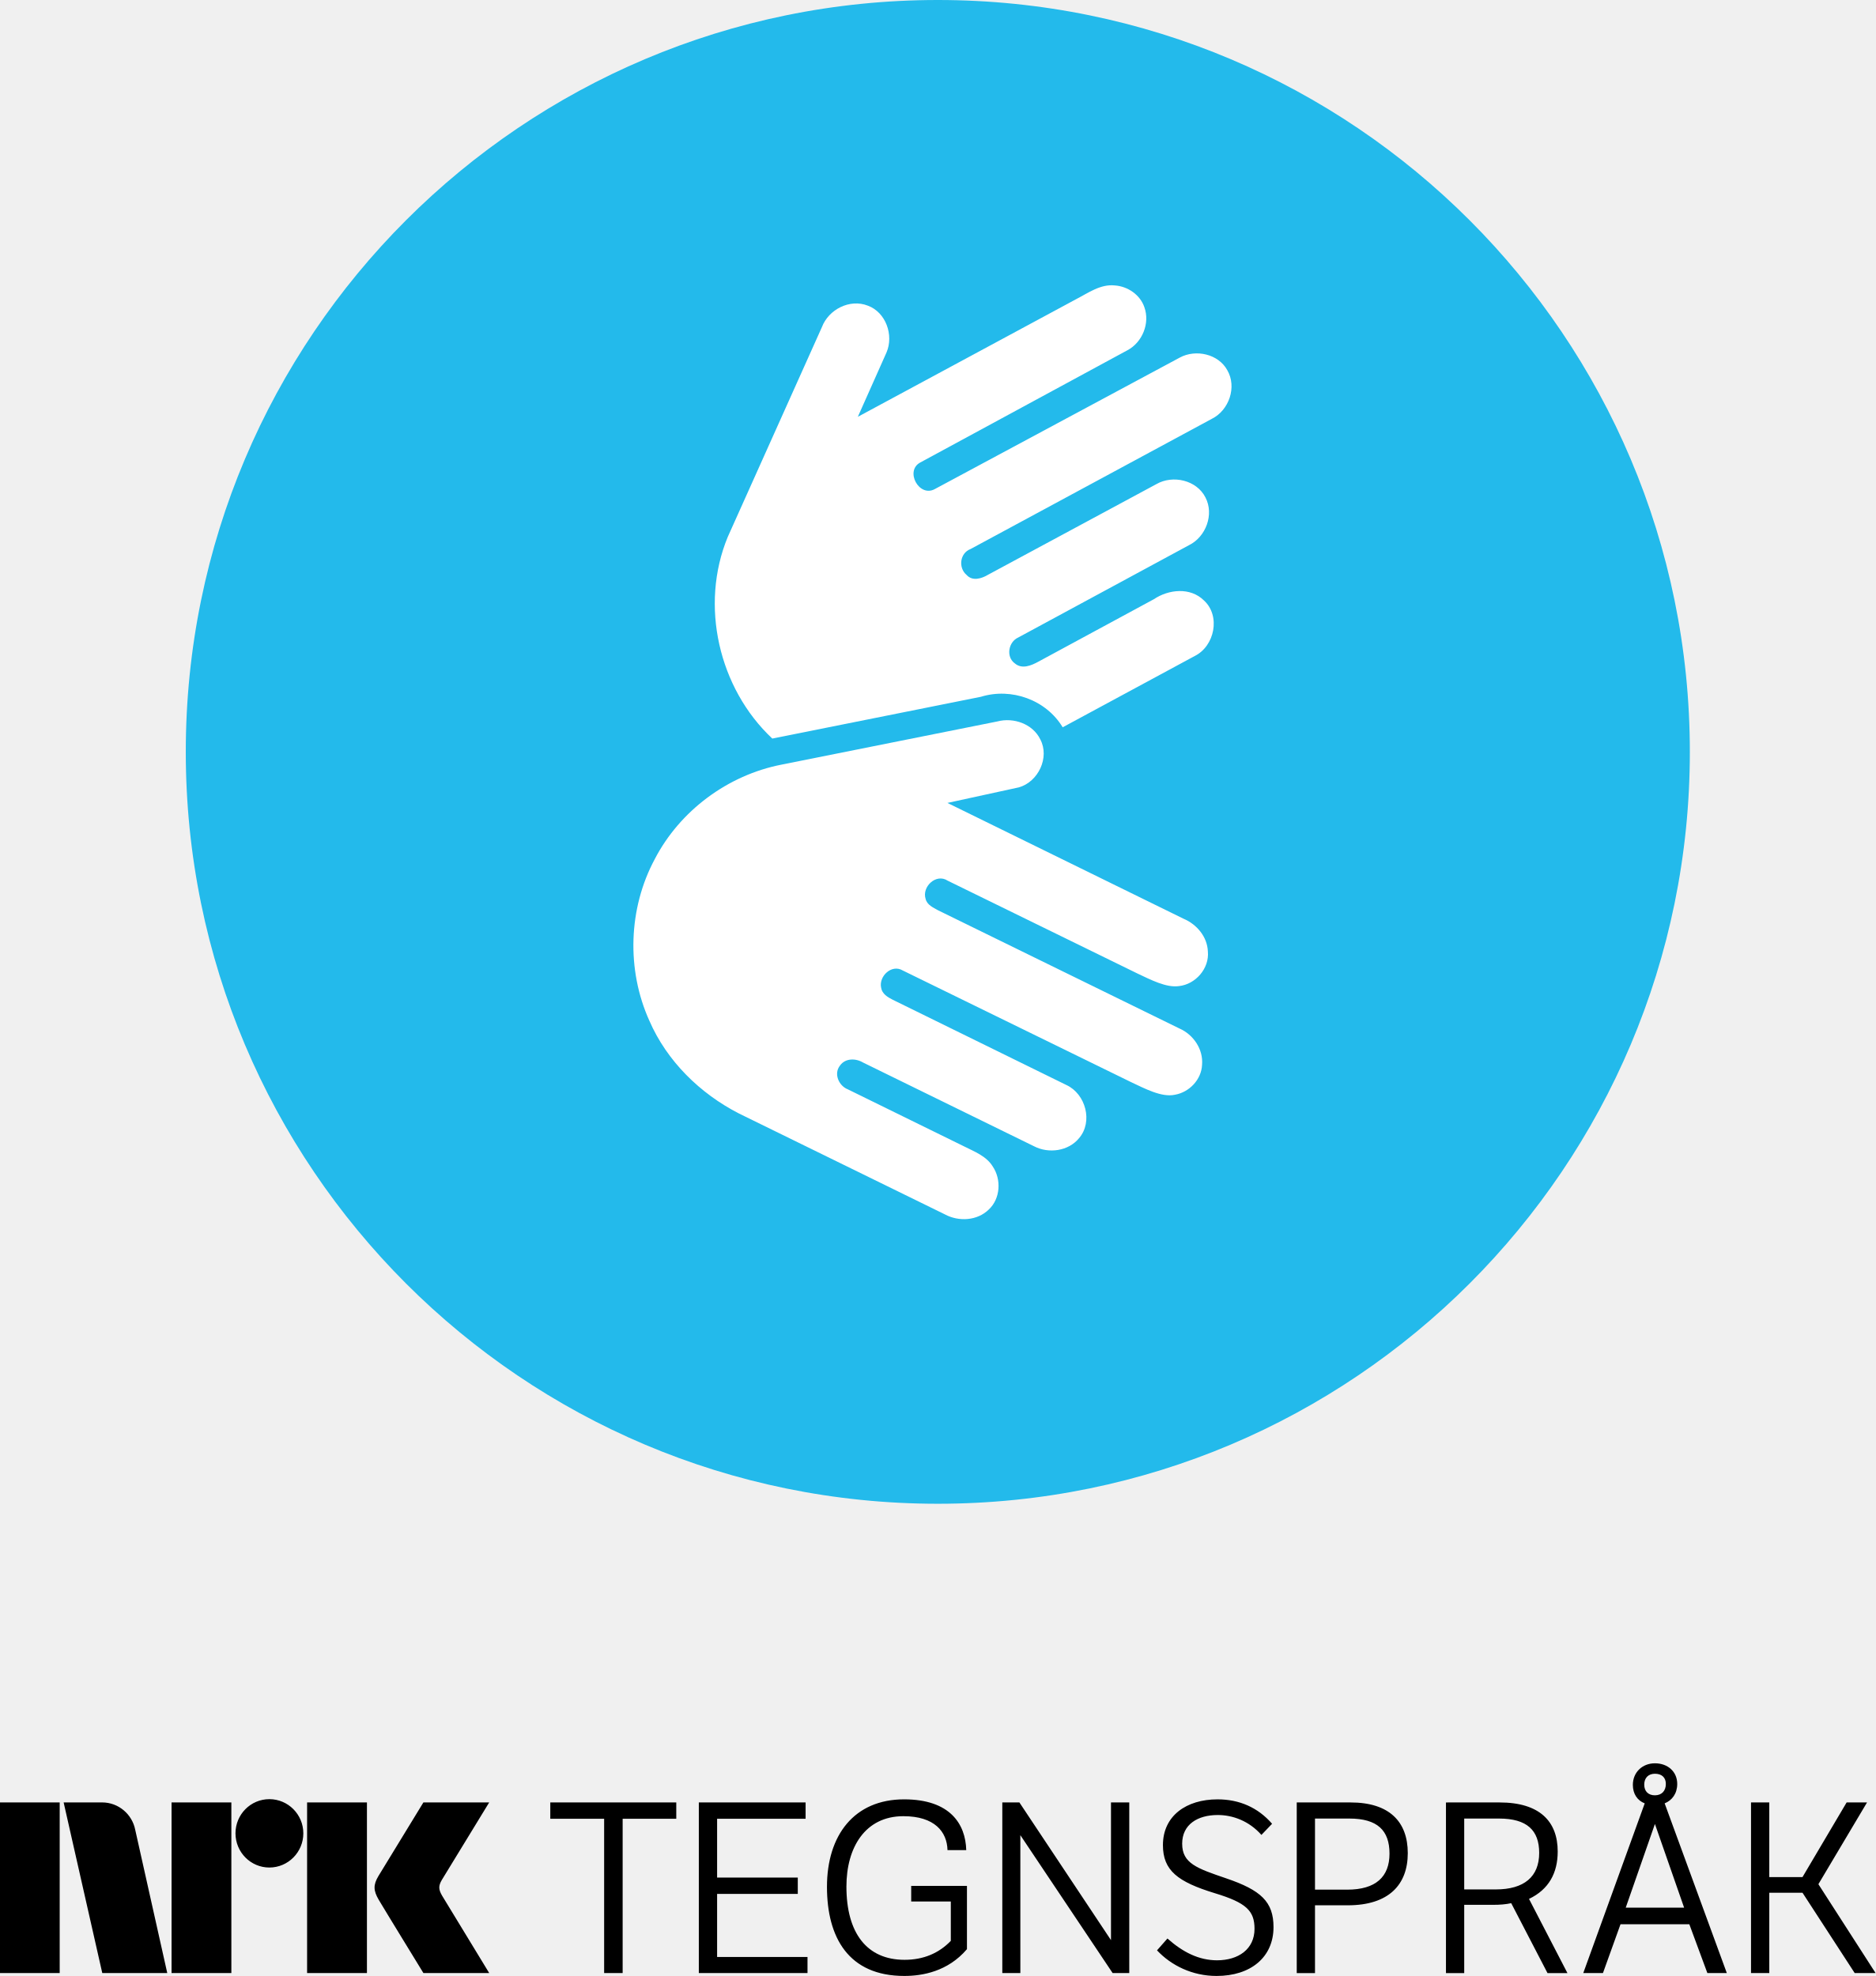
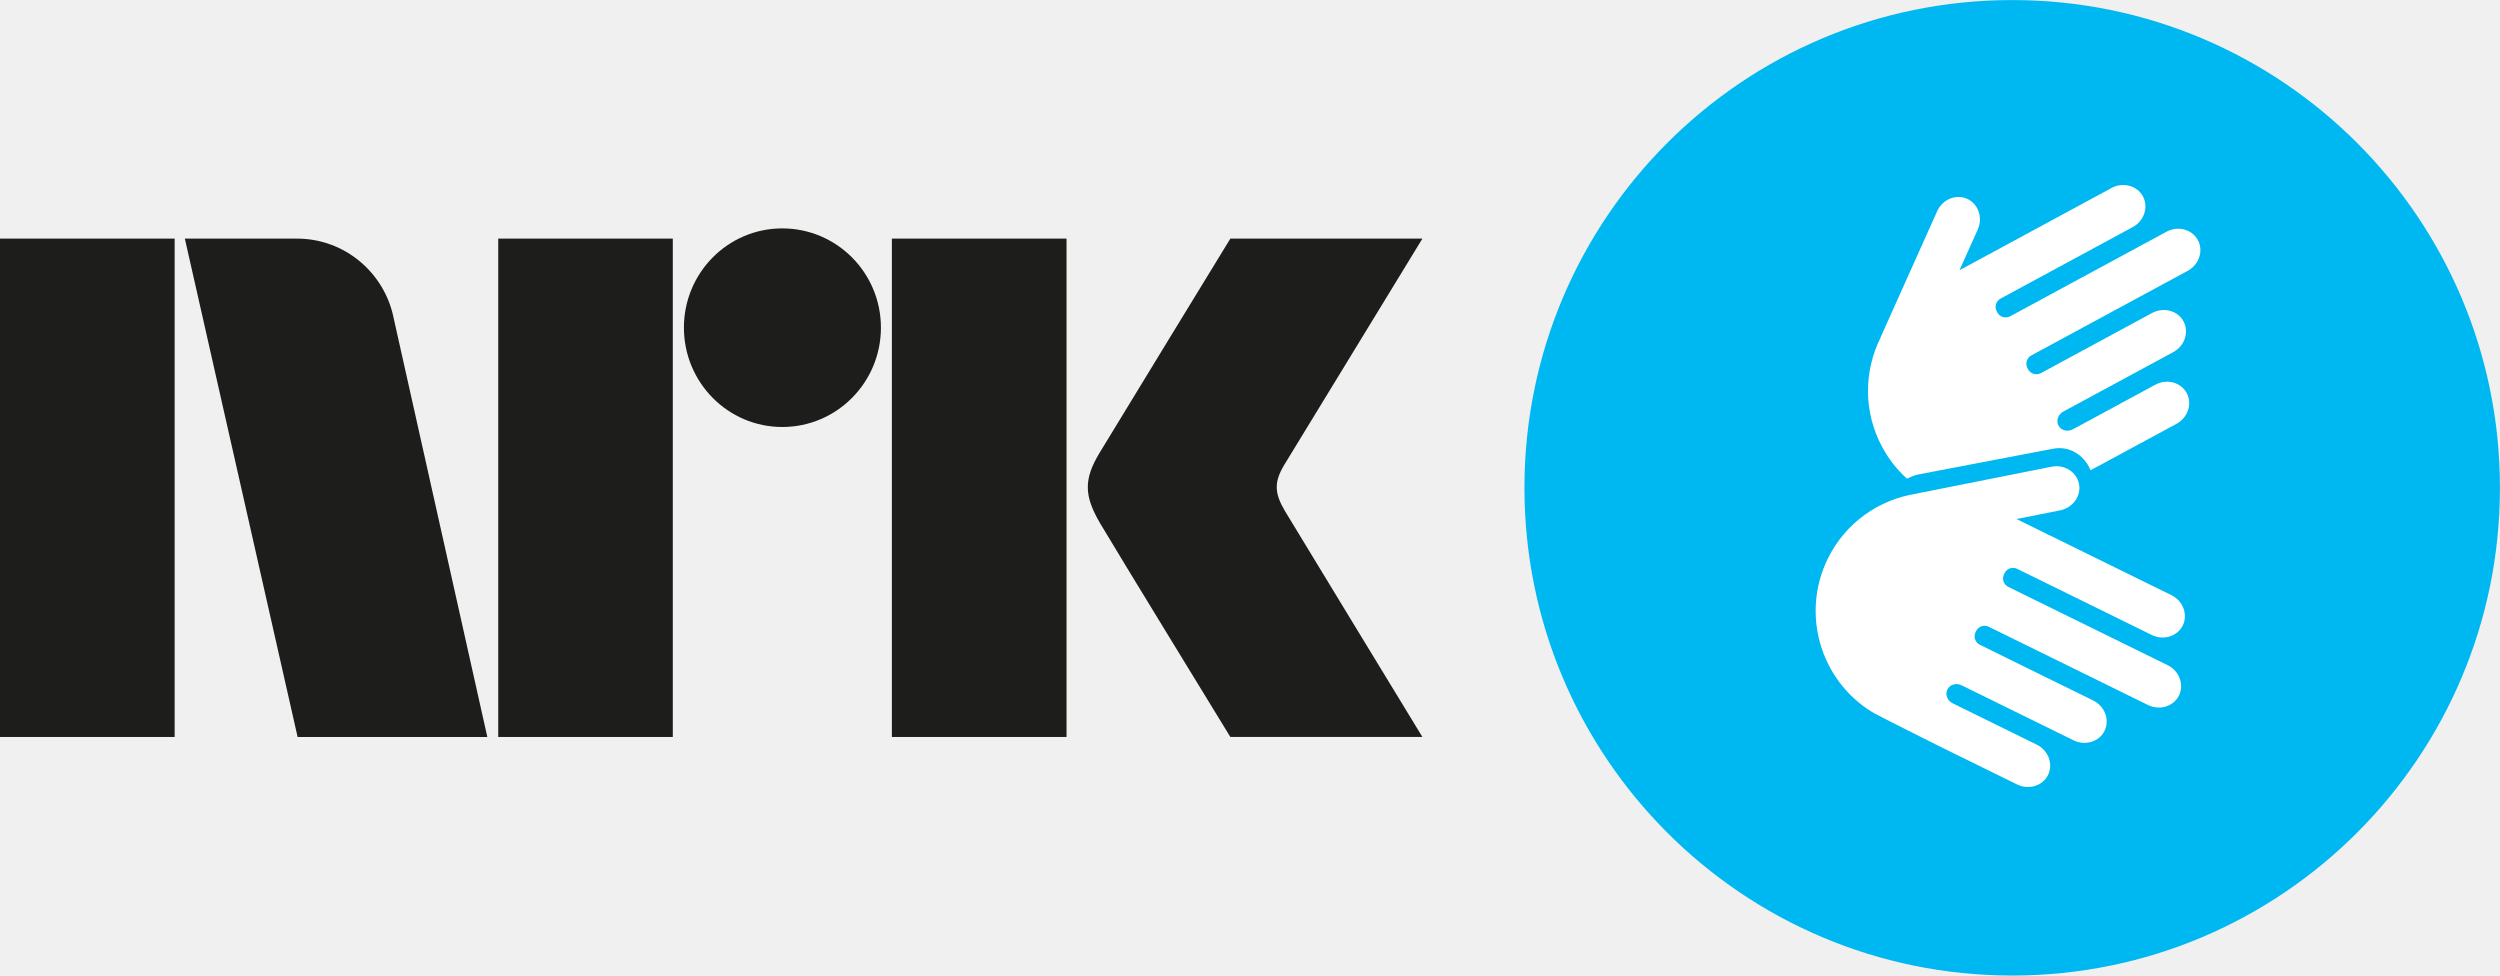
- <svg xmlns="http://www.w3.org/2000/svg" width="314.25pt" height="331.14pt" version="1.1" viewBox="0 0 314.25 331.14">
-   <g transform="matrix(.67706 0 0 .67706 -250.74 0)">
-     <path d="m788.51 186.1a186.1 186.1 0 0 1-186.1 186.1 186.1 186.1 0 0 1-186.1-186.1 186.1 186.1 0 0 1 186.1-186.1 186.1 186.1 0 0 1 186.1 186.1z" fill="#23baeb" style="paint-order:stroke fill markers" />
-     <g transform="translate(302.18,-32.416)" fill="#fff">
-       <path d="m334.45 106.47c3-1.54 6.03-3.79 9.6-3.4 3.18 0.22 6.24 2.3 7.29 5.37 1.44 3.97-0.49 8.72-4.21 10.68l-51.21 27.75c-3.94 2.06-0.32 8.76 3.58 6.59l60.63-32.55c3.94-2.12 9.54-0.89 11.74 3.14 2.42 4.16 0.42 9.91-3.81 12.02l-59.73 32.24c-2.66 1-3.08 4.65-0.97 6.42 1.45 1.61 3.72 0.9 5.31-0.06l41.67-22.44c4.05-2.32 9.94-0.99 12.11 3.29 2.22 4.23 0.11 9.81-4.11 11.86l-42.2 22.82c-2.45 1.09-3.11 4.81-0.83 6.43 1.76 1.49 4.05 0.52 5.8-0.44l28.58-15.46c3.66-2.46 9.01-3.02 12.37 0.28 4.22 3.82 2.69 11.33-2.26 13.78l-32.67 17.64c-4.1-6.8-12.69-9.88-20.24-7.55l-51.62 10.34c-13.28-12.45-18-33.03-11.02-49.91l23.29-51.91c1.65-4.39 6.91-7.09 11.37-5.33 4.48 1.64 6.45 7.31 4.63 11.57l-7.1 15.94z" />
-       <path d="m261.52 221.68 53.46-10.7c4-1.05 8.73 0.6 10.6 4.42 2.39 4.5-0.49 10.54-5.3 11.9l-17.67 3.85 58.46 28.68c3.26 1.38 5.85 4.46 5.99 8.09 0.39 4.2-3.03 8.13-7.18 8.57-3.12 0.443-6.99-1.59-10.19-3.09l-47.03-23.01c-2.85-1.88-6.42 1.52-5.45 4.51 0.35 1.49 1.86 2.14 3.07 2.82l59.74 29.26c3.46 1.51 5.93 5.15 5.6 8.98-0.15 3.67-3.16 6.81-6.73 7.42-3.292 0.717-7.53-1.58-10.95-3.18l-56.41-27.59c-2.72-1.62-5.94 1.44-5.33 4.27 0.23 1.52 1.61 2.35 2.86 2.98l42.99 21.11c4.77 2.2 6.64 9.08 3.13 13.16-2.63 3.22-7.53 3.88-11.14 2l-42.34-20.74c-1.8-1.07-4.38-1.09-5.68 0.77-1.61 2.02-0.29 5.02 1.96 5.89l28.73 14.1c2.57 1.3 5.53 2.4 7.11 4.98 2.17 3.21 1.92 7.98-0.99 10.67-2.84 2.78-7.43 3.04-10.85 1.19l-50.96-24.97c-9.63-4.94-17.83-12.96-22.17-22.96-5.7-12.61-5.22-27.81 1.34-40.01 6.22-11.99 18.08-20.78 31.33-23.37z" />
+ <svg xmlns="http://www.w3.org/2000/svg" width="800" height="312.17" version="1.1" viewBox="0 0 800 312.17" xml:space="preserve">
+   <g transform="matrix(1.3333 0 0 -1.3333 -3.5293 314.08)">
+     <g transform="matrix(1.6519 0 0 1.6519 602.65 118.49)">
+       <path d="m0 0c0-39.138-31.729-70.865-70.866-70.865-39.139 0-70.866 31.727-70.866 70.865 0 39.139 31.727 70.866 70.866 70.866 39.137 0 70.866-31.727 70.866-70.866" fill="#00b8f1" />
+     </g>
+     <g transform="matrix(1.6519 0 0 1.6519 522.89 75.919)">
+       <path d="m0 0-17.913 8.802-0.591 0.29-4.645 2.283c-0.676 0.332-0.957 1.157-0.625 1.834l0.08 0.163c0.333 0.677 1.157 0.958 1.834 0.626l5.235-2.573 14.328-7.04c1.691-0.831 3.714-0.207 4.497 1.385 0.782 1.592 0.039 3.575-1.651 4.405l-17.72 8.707c-0.072 0.035-0.147 0.054-0.221 0.083-0.065 0.038-0.121 0.085-0.189 0.118l-4.378 2.151 6.351 1.265c1.847 0.367 3.078 2.095 2.734 3.838s-2.137 2.868-3.983 2.5l-19.64-3.909c-0.024-5e-3 -0.041-0.022-0.065-0.027-5.355-0.841-10.232-4.173-12.805-9.411-3.943-8.024-1.083-17.621 6.348-22.248 0.247-0.227 10.191-5.189 10.191-5.189 0.068-0.033 10.96-5.385 10.96-5.385 1.69-0.831 3.714-0.207 4.496 1.385 0.782 1.593 0.039 3.575-1.651 4.406l-7.342 3.607-0.406 0.2-4.461 2.192c-0.778 0.382-1.124 1.284-0.77 2.006 0.355 0.722 1.28 0.999 2.058 0.616l4.867-2.392h1e-3l11.417-5.61c1.69-0.83 3.714-0.207 4.497 1.385 0.782 1.593 0.039 3.576-1.651 4.406l-16.47 8.093c-0.676 0.332-0.957 1.157-0.625 1.833l0.08 0.164c0.332 0.676 1.157 0.958 1.834 0.625l5.235-2.572h1e-3l17.912-8.802c1.691-0.831 3.714-0.207 4.496 1.385 0.784 1.592 0.04 3.575-1.65 4.405" fill="#fff" />
+     </g>
+     <g transform="matrix(1.6519 0 0 1.6519 490.17 150.26)">
+       <path d="m0 0 5.139 2.78h1e-3l17.581 9.51c1.66 0.898 2.325 2.911 1.48 4.474-0.846 1.563-2.894 2.107-4.554 1.21l-17.583-9.51-0.579-0.314-4.559-2.466c-0.664-0.36-1.501-0.11-1.861 0.554l-0.086 0.16c-0.359 0.664-0.11 1.501 0.554 1.861l4.56 2.466 0.579 0.313 14.063 7.607c1.66 0.897 2.326 2.911 1.481 4.473-0.846 1.564-2.895 2.108-4.555 1.21l-17.391-9.407c-0.072-0.038-0.13-0.09-0.197-0.132-0.068-0.031-0.139-0.05-0.206-0.086l-4.298-2.324 2.656 5.917c0.772 1.722 0.077 3.728-1.545 4.46-1.622 0.731-3.581-0.079-4.354-1.8l-8.211-18.299c-0.01-0.021-6e-3 -0.045-0.015-0.067-2.422-4.86-2.534-10.774 0.247-15.915 0.966-1.787 2.165-3.296 3.592-4.583 0.522 0.243 1.051 0.501 1.641 0.614l19.592 3.739c2.321 0.444 4.504-0.866 5.438-3.12 1.214 0.645 1.731 0.921 1.731 0.921 0.067 0.036 10.757 5.818 10.757 5.818 1.659 0.898 2.325 2.911 1.48 4.474-0.846 1.563-2.895 2.108-4.555 1.21l-7.207-3.898-0.398-0.215-4.378-2.369c-0.764-0.412-1.701-0.171-2.085 0.537-0.383 0.708-0.071 1.624 0.692 2.037l4.778 2.584v1e-3l11.207 6.06c1.659 0.899 2.325 2.911 1.479 4.474-0.844 1.563-2.894 2.108-4.553 1.211l-11.026-5.964h-1e-3l-5.139-2.78c-0.663-0.359-1.5-0.11-1.86 0.554l-0.087 0.161c-0.358 0.664-0.109 1.501 0.555 1.859" fill="#fff" />
+     </g>
+     <path d="m2.647 58.688h41.916v119.61h-41.916z" fill="#1d1d1b" />
+     <path d="m122.23 58.688h41.895v119.61h-41.895z" fill="#1d1d1b" />
+     <path d="m216.7 58.688h41.92v119.61h-41.92z" fill="#1d1d1b" />
+     <g transform="matrix(1.6519 0 0 1.6519 190.4 180.75)">
+       <path d="m0 0c-7.9 0-14.292-6.453-14.292-14.42 0-7.962 6.392-14.435 14.292-14.435 7.912 0 14.332 6.473 14.332 14.435 0 7.967-6.42 14.42-14.332 14.42" fill="#1d1d1b" />
+     </g>
+     <g transform="matrix(1.6519 0 0 1.6519 311.04 112.92)">
+       <path d="m0 0c-1.518 2.573-1.605 4.155-0.141 6.64l20.113 32.937h-27.903s-16.765-27.406-19.056-31.214c-2.271-3.802-2.172-6.171 0.093-10.079 2.292-3.903 18.963-31.113 18.963-31.113h27.903s-19.752 32.424-19.972 32.829" fill="#1d1d1b" />
+     </g>
+     <g transform="matrix(1.6519 0 0 1.6519 119.59 58.768)">
+       <path d="m0 0-13.579 60.726c-1.299 6.634-7.1 11.632-14.053 11.632h-16.304l16.383-72.406h27.559z" fill="#1d1d1b" />
    </g>
  </g>
-   <path d="m74.074 317.68c-0.6-1.016-0.634-1.641-0.057-2.622l7.947-13.007h-11.024s-6.624 10.823-7.529 12.327c-0.897 1.502-0.858 2.437 0.038 3.98 0.905 1.541 7.492 12.287 7.492 12.287h11.024s-7.804-12.804-7.891-12.964m-22.621 12.964h10.026v-28.593h-10.026m-6.323-0.548c-3.136 0-5.675 2.562-5.675 5.726 0 3.162 2.539 5.732 5.675 5.732 3.142 0 5.691-2.57 5.691-5.732 0-3.164-2.55-5.726-5.691-5.726m-16.386 29.14h10.02v-28.593h-10.02m-28.744 28.593h10.002v-28.593h-10.002m22.657 4.594c-0.513-2.62-2.805-4.594-5.553-4.594h-6.442l6.473 28.593h10.889zm270.72-4.591h3.061v12.51h5.565l7.395-12.51h3.418l-8.149 13.701 9.582 14.893h-3.499l-8.746-13.462h-5.565v13.462h-3.061v-28.593m-16.101-1.197c1.154 0 1.83-0.755 1.83-1.905 0-1.072-0.676-1.708-1.83-1.708-1.114 0-1.79 0.713-1.79 1.826 0 1.153 0.716 1.788 1.79 1.788zm4.891 18.826-4.891-14.02-4.89 14.02zm-4.891-24.188c2.146 0 3.737 1.391 3.737 3.457 0 1.587-0.834 2.739-2.106 3.256l10.413 28.434h-3.258l-3.023-8.179h-11.527l-2.942 8.179h-3.298l10.295-28.434c-1.234-0.477-1.988-1.588-1.988-3.098 0-2.105 1.591-3.615 3.697-3.615zm-31.952 9.259v11.877h5.288c4.77 0 7.273-2.147 7.273-6.117 0-3.812-2.067-5.76-6.716-5.76zm5.924-2.699c6.72 0 9.74 3.177 9.74 8.221 0 3.574-1.471 6.356-4.809 7.943l6.439 12.43h-3.34l-6.08-11.714c-0.917 0.199-1.869 0.277-3.061 0.277h-4.813v11.437h-3.059v-28.593zm-30.925 2.699v11.915h5.406c4.77 0 7.077-2.144 7.077-6.036 0-3.893-2.026-5.879-6.718-5.879zm-3.059-2.699h9.022c6.482 0 9.582 3.217 9.582 8.499 0 5.281-3.182 8.737-10.059 8.737h-5.486v11.358h-3.059zm-21.662 22.801c2.584 2.303 5.286 3.652 8.307 3.652 3.576 0 6.281-1.867 6.281-5.28 0-3.021-1.391-4.371-6.638-5.961-6.241-1.905-8.707-3.811-8.707-8.062 0-4.927 3.939-7.668 9.144-7.668 3.657 0 6.76 1.352 9.144 4.092l-1.787 1.867c-2.068-2.343-4.811-3.336-7.316-3.336-3.378 0-5.962 1.588-5.962 4.806 0 3.298 2.464 4.131 7.354 5.8 5.842 1.984 7.95 3.93 7.95 8.181 0 5.043-3.816 8.184-9.541 8.184-4.056 0-7.592-1.748-9.978-4.292l1.749-1.984m-27.669-22.801h2.863l15.346 23.075v-23.075h3.061v28.593h-2.785l-15.463-23.111v23.111h-3.022v-28.593m-15.265 13.983h9.341v10.603c-3.22 3.775-7.513 4.49-10.494 4.49-9.341 0-12.96-6.437-12.96-14.937 0-8.657 4.572-14.657 12.919-14.657 7.753 0 10.297 4.172 10.417 8.503h-3.141c-0.079-3.06-2.148-5.681-7.393-5.681-6.401 0-9.543 5.24-9.543 11.794 0 7.787 3.42 12.275 9.741 12.275 3.179 0 5.763-1.113 7.75-3.176v-6.595h-6.638v-2.62m-35.581-13.983h17.889v2.74h-14.827v9.85h13.517v2.74h-13.517v10.566h15.146v2.697h-18.208v-28.593m-15.865 2.74h-9.023v-2.74h21.109v2.74h-8.985v25.853h-3.101v-25.853" stroke-width="2.383" />
</svg>
